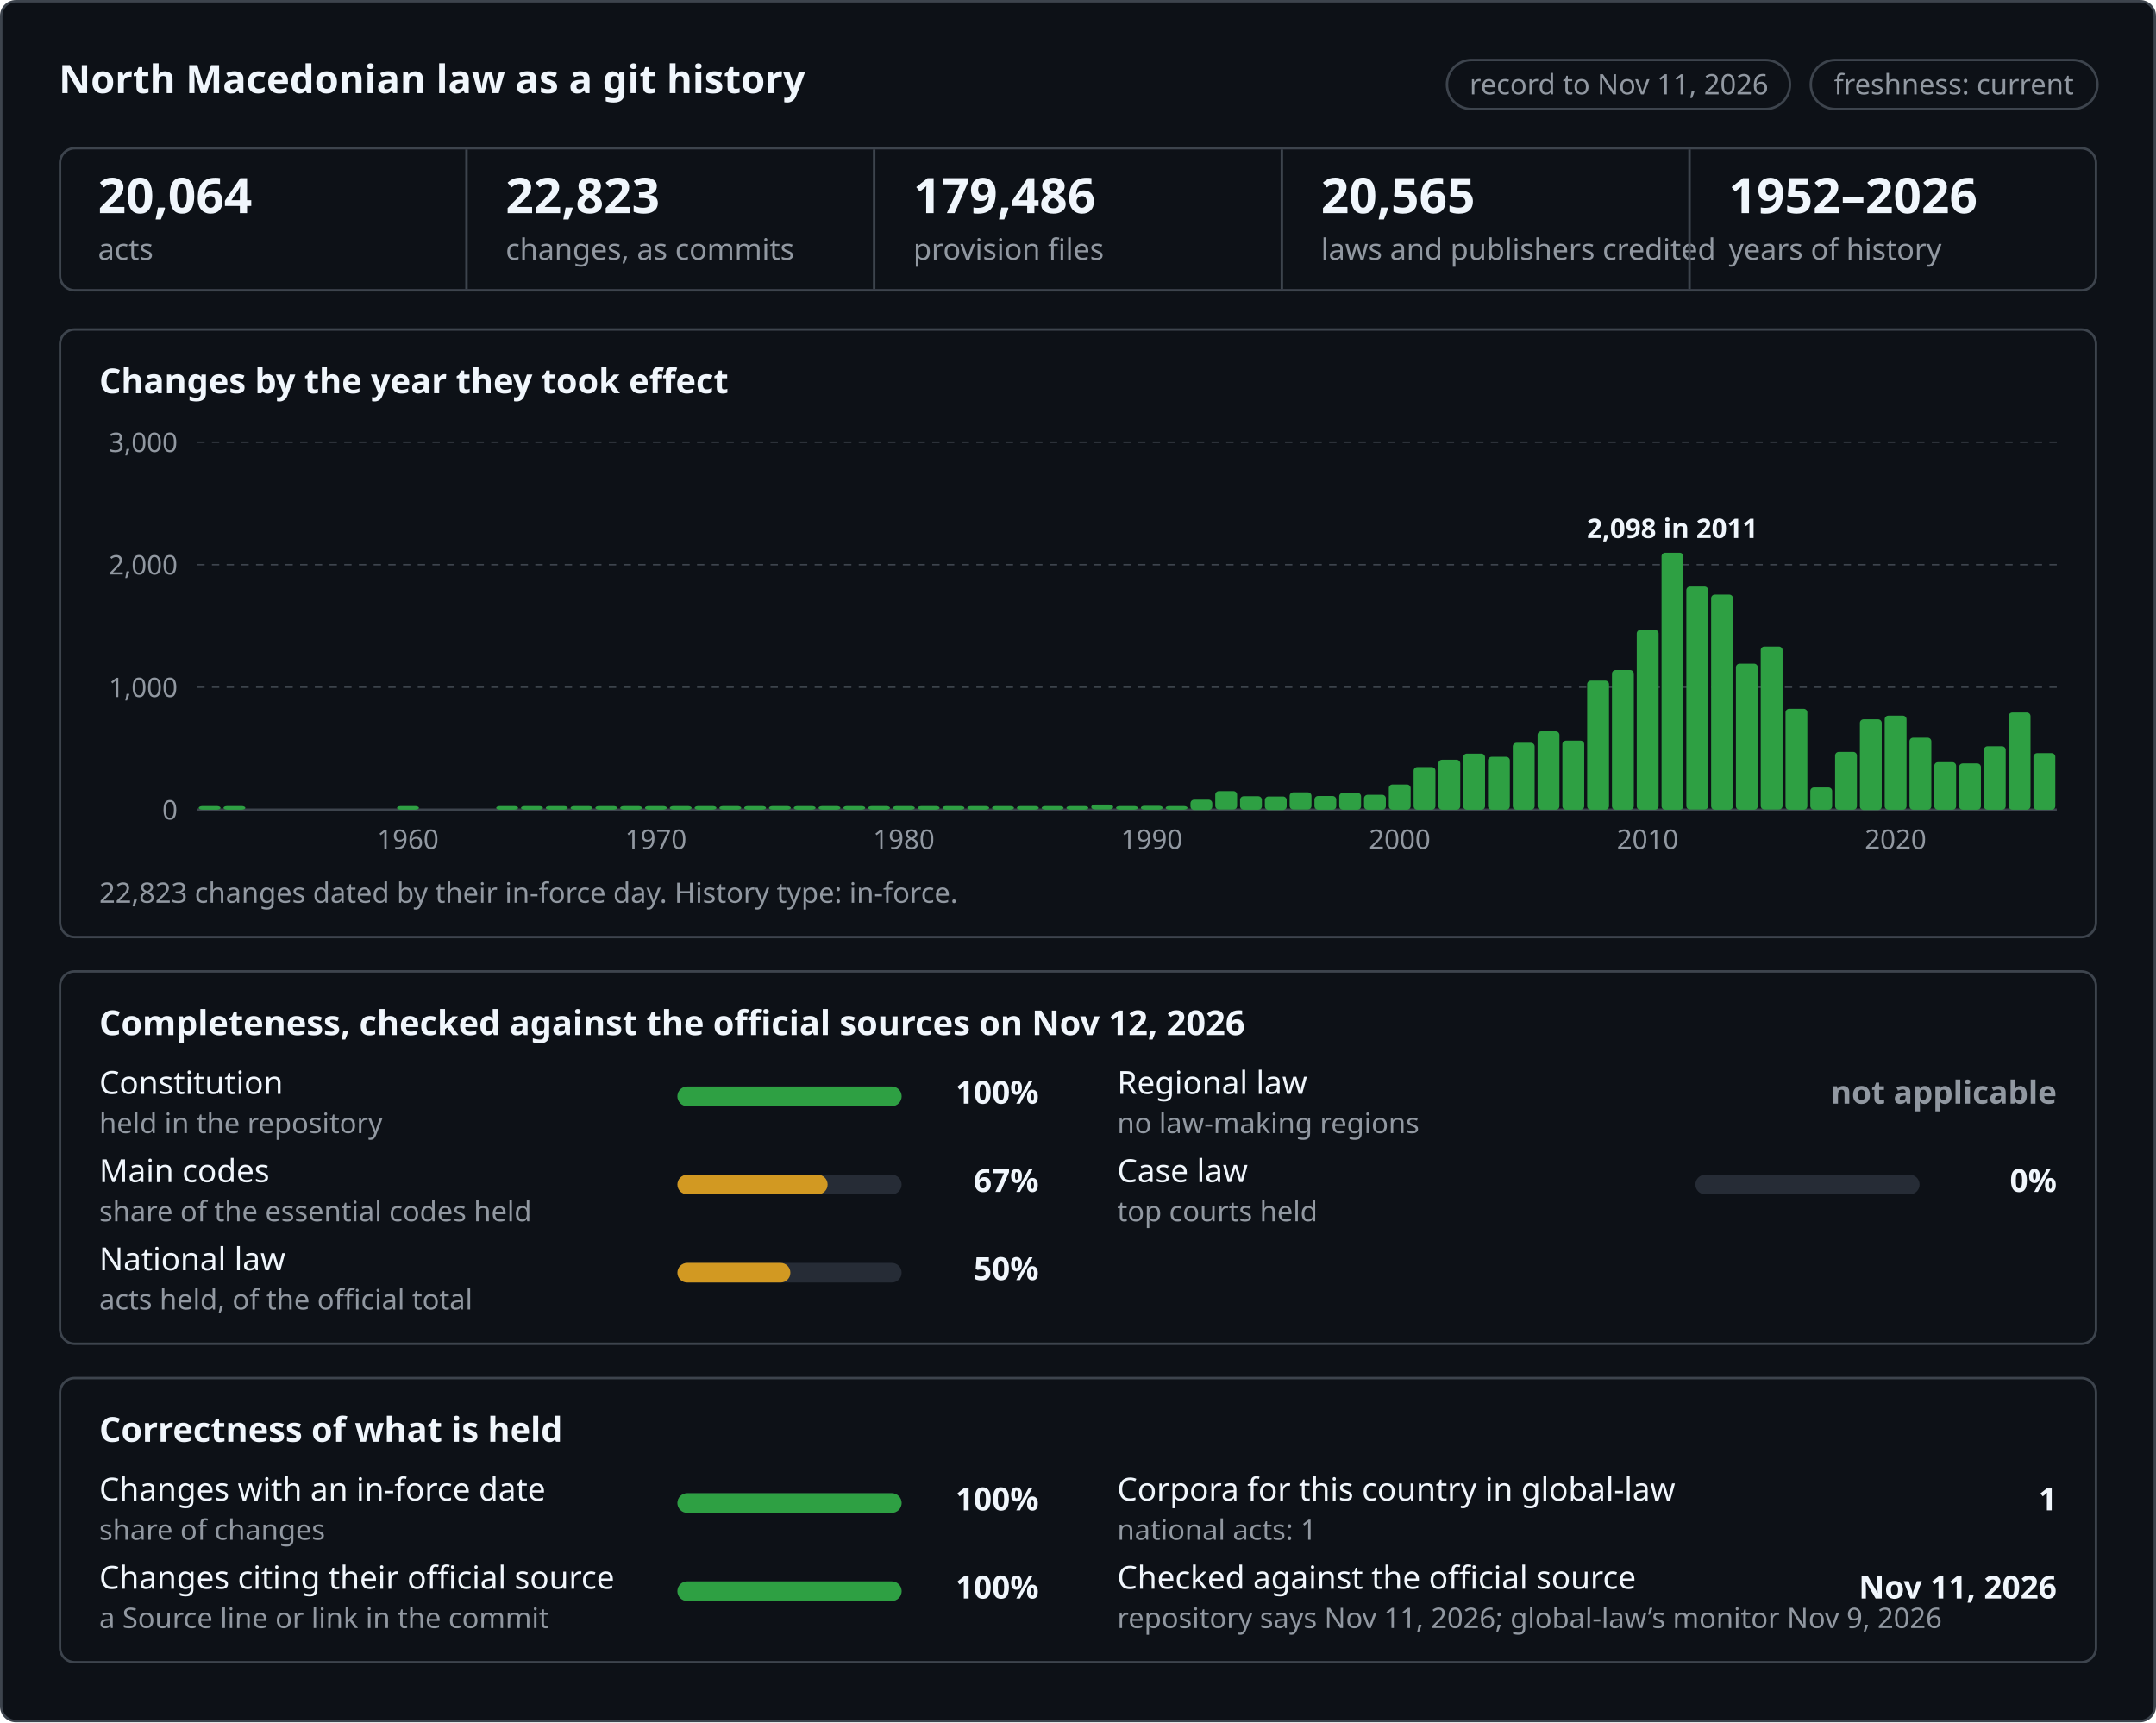
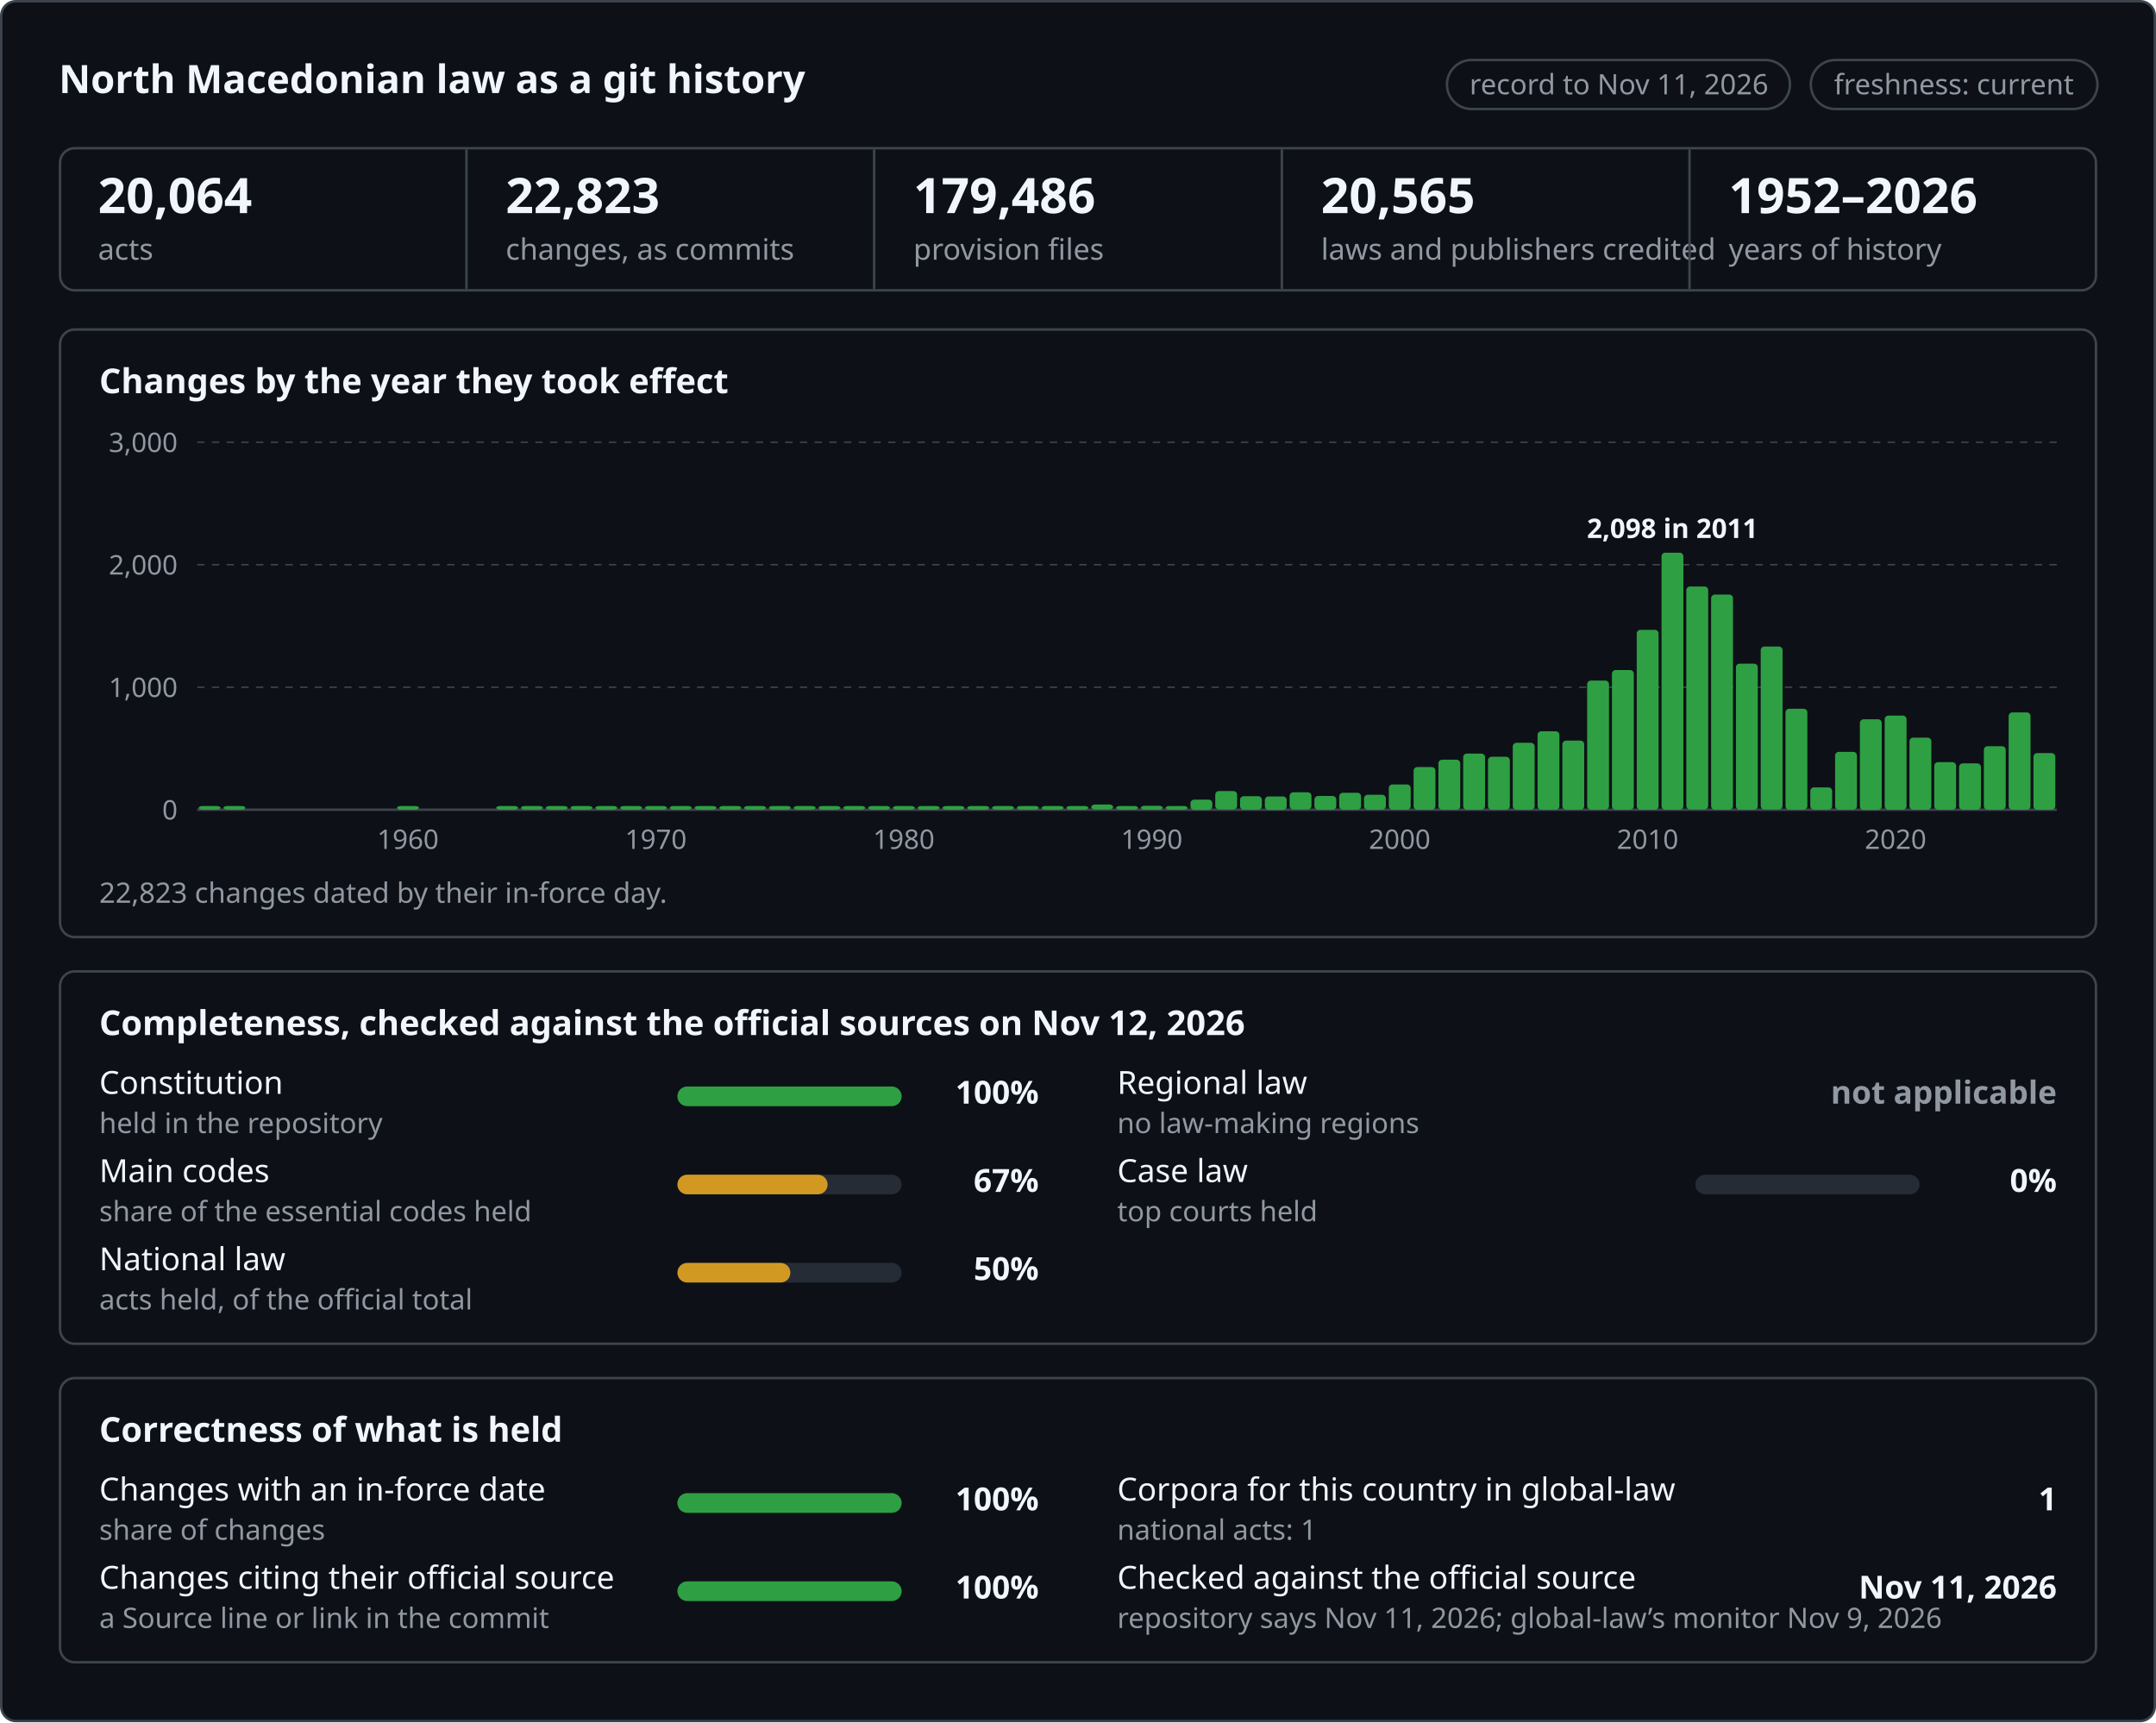
<svg xmlns="http://www.w3.org/2000/svg" width="880" height="703" viewBox="0 0 880 703" font-family="-apple-system,BlinkMacSystemFont,Segoe UI,Noto Sans,Helvetica,Arial,sans-serif">
  <rect x="0.5" y="0.5" width="879" height="702" rx="6" fill="#0d1117" stroke="#3d444d" />
  <text x="24" y="38" font-size="16" font-weight="600" fill="#f0f6fc">North Macedonian law as a git history</text>
  <rect x="590.6" y="24.5" width="140" height="20" rx="10" fill="none" stroke="#3d444d" />
  <text x="660.8" y="38.5" font-size="11.5" font-weight="500" text-anchor="middle" fill="#9198a1">record to Nov 11, 2026</text>
  <rect x="739.1" y="24.5" width="117" height="20" rx="10" fill="none" stroke="#3d444d" />
  <text x="797.5" y="38.5" font-size="11.5" font-weight="500" text-anchor="middle" fill="#9198a1">freshness: current</text>
  <rect x="24.5" y="60.5" width="831" height="58" rx="6" fill="#0d1117" stroke="#3d444d" />
  <text x="40.0" y="87" font-size="20" font-weight="600" fill="#f0f6fc">20,064</text>
  <text x="40.0" y="106" font-size="12" fill="#9198a1">acts</text>
  <line x1="190.4" y1="61" x2="190.4" y2="118" stroke="#3d444d" />
  <text x="206.4" y="87" font-size="20" font-weight="600" fill="#f0f6fc">22,823</text>
  <text x="206.4" y="106" font-size="12" fill="#9198a1">changes, as commits</text>
  <line x1="356.8" y1="61" x2="356.8" y2="118" stroke="#3d444d" />
  <text x="372.8" y="87" font-size="20" font-weight="600" fill="#f0f6fc">179,486</text>
  <text x="372.8" y="106" font-size="12" fill="#9198a1">provision files</text>
  <line x1="523.2" y1="61" x2="523.2" y2="118" stroke="#3d444d" />
  <text x="539.2" y="87" font-size="20" font-weight="600" fill="#f0f6fc">20,565</text>
  <text x="539.2" y="106" font-size="12" fill="#9198a1" textLength="142" lengthAdjust="spacingAndGlyphs">laws and publishers credited</text>
  <line x1="689.6" y1="61" x2="689.6" y2="118" stroke="#3d444d" />
  <text x="705.6" y="87" font-size="20" font-weight="600" fill="#f0f6fc">1952–2026</text>
  <text x="705.6" y="106" font-size="12" fill="#9198a1">years of history</text>
  <rect x="24.5" y="134.5" width="831" height="248" rx="6" fill="#0d1117" stroke="#3d444d" />
  <text x="40.5" y="160.5" font-size="14" font-weight="600" fill="#f0f6fc">Changes by the year they took effect</text>
  <line x1="80.5" y1="330.5" x2="839.5" y2="330.5" stroke="#3d444d" stroke-width="1" />
  <text x="72.5" y="334.5" font-size="11" text-anchor="end" fill="#9198a1">0</text>
  <line x1="80.5" y1="280.5" x2="839.5" y2="280.5" stroke="#3d444d" stroke-width="0.6" stroke-dasharray="3 3" />
  <text x="72.5" y="284.5" font-size="11" text-anchor="end" fill="#9198a1">1,000</text>
  <line x1="80.5" y1="230.5" x2="839.5" y2="230.5" stroke="#3d444d" stroke-width="0.6" stroke-dasharray="3 3" />
  <text x="72.5" y="234.5" font-size="11" text-anchor="end" fill="#9198a1">2,000</text>
  <line x1="80.5" y1="180.5" x2="839.5" y2="180.5" stroke="#3d444d" stroke-width="0.6" stroke-dasharray="3 3" />
  <text x="72.5" y="184.5" font-size="11" text-anchor="end" fill="#9198a1">3,000</text>
  <rect x="81.10" y="329.0" width="8.92" height="1.5" rx="1.5" fill="#2ea043" />
  <rect x="91.22" y="329.0" width="8.92" height="1.5" rx="1.5" fill="#2ea043" />
  <rect x="162.06" y="329.0" width="8.92" height="1.5" rx="1.5" fill="#2ea043" />
  <text x="166.5" y="346.5" font-size="11" text-anchor="middle" fill="#9198a1">1960</text>
  <rect x="202.54" y="329.0" width="8.92" height="1.5" rx="1.5" fill="#2ea043" />
  <rect x="212.66" y="329.0" width="8.92" height="1.5" rx="1.5" fill="#2ea043" />
  <rect x="222.78" y="329.0" width="8.92" height="1.5" rx="1.5" fill="#2ea043" />
  <rect x="232.90" y="329.0" width="8.92" height="1.5" rx="1.5" fill="#2ea043" />
  <rect x="243.02" y="329.0" width="8.92" height="1.5" rx="1.5" fill="#2ea043" />
  <rect x="253.14" y="329.0" width="8.92" height="1.5" rx="1.5" fill="#2ea043" />
  <rect x="263.26" y="329.0" width="8.92" height="1.5" rx="1.5" fill="#2ea043" />
  <text x="267.7" y="346.5" font-size="11" text-anchor="middle" fill="#9198a1">1970</text>
  <rect x="273.38" y="329.0" width="8.92" height="1.5" rx="1.5" fill="#2ea043" />
  <rect x="283.50" y="329.0" width="8.92" height="1.5" rx="1.5" fill="#2ea043" />
  <rect x="293.62" y="329.0" width="8.92" height="1.5" rx="1.5" fill="#2ea043" />
  <rect x="303.74" y="329.0" width="8.92" height="1.5" rx="1.5" fill="#2ea043" />
  <rect x="313.86" y="329.0" width="8.92" height="1.5" rx="1.5" fill="#2ea043" />
  <rect x="323.98" y="329.0" width="8.92" height="1.5" rx="1.5" fill="#2ea043" />
  <rect x="334.10" y="329.0" width="8.92" height="1.5" rx="1.5" fill="#2ea043" />
  <rect x="344.22" y="329.0" width="8.92" height="1.5" rx="1.5" fill="#2ea043" />
  <rect x="354.34" y="329.0" width="8.92" height="1.5" rx="1.5" fill="#2ea043" />
  <rect x="364.46" y="329.0" width="8.92" height="1.5" rx="1.5" fill="#2ea043" />
  <text x="368.9" y="346.5" font-size="11" text-anchor="middle" fill="#9198a1">1980</text>
  <rect x="374.58" y="329.0" width="8.92" height="1.5" rx="1.5" fill="#2ea043" />
  <rect x="384.70" y="329.0" width="8.92" height="1.5" rx="1.5" fill="#2ea043" />
  <rect x="394.82" y="329.0" width="8.92" height="1.5" rx="1.5" fill="#2ea043" />
  <rect x="404.94" y="329.0" width="8.92" height="1.5" rx="1.5" fill="#2ea043" />
  <rect x="415.06" y="329.0" width="8.92" height="1.5" rx="1.5" fill="#2ea043" />
  <rect x="425.18" y="329.0" width="8.92" height="1.5" rx="1.5" fill="#2ea043" />
  <rect x="435.30" y="329.0" width="8.92" height="1.5" rx="1.5" fill="#2ea043" />
  <rect x="445.42" y="328.4" width="8.92" height="2.0" rx="1.5" fill="#2ea043" />
  <rect x="455.54" y="329.0" width="8.92" height="1.5" rx="1.5" fill="#2ea043" />
  <rect x="465.66" y="328.9" width="8.92" height="1.6" rx="1.5" fill="#2ea043" />
  <text x="470.1" y="346.5" font-size="11" text-anchor="middle" fill="#9198a1">1990</text>
  <rect x="475.78" y="329.0" width="8.92" height="1.5" rx="1.5" fill="#2ea043" />
  <rect x="485.90" y="326.4" width="8.92" height="4.2" rx="1.5" fill="#2ea043" />
  <rect x="496.02" y="322.9" width="8.92" height="7.5" rx="1.5" fill="#2ea043" />
  <rect x="506.14" y="325.0" width="8.92" height="5.5" rx="1.5" fill="#2ea043" />
  <rect x="516.26" y="325.1" width="8.92" height="5.5" rx="1.5" fill="#2ea043" />
  <rect x="526.38" y="323.4" width="8.92" height="7.0" rx="1.5" fill="#2ea043" />
  <rect x="536.50" y="324.9" width="8.92" height="5.6" rx="1.5" fill="#2ea043" />
  <rect x="546.62" y="323.6" width="8.92" height="6.9" rx="1.5" fill="#2ea043" />
  <rect x="556.74" y="324.4" width="8.92" height="6.1" rx="1.5" fill="#2ea043" />
  <rect x="566.86" y="320.2" width="8.92" height="10.3" rx="1.5" fill="#2ea043" />
  <text x="571.3" y="346.5" font-size="11" text-anchor="middle" fill="#9198a1">2000</text>
  <rect x="576.98" y="313.1" width="8.92" height="17.4" rx="1.5" fill="#2ea043" />
  <rect x="587.10" y="310.1" width="8.92" height="20.4" rx="1.5" fill="#2ea043" />
  <rect x="597.22" y="307.6" width="8.92" height="22.9" rx="1.5" fill="#2ea043" />
  <rect x="607.34" y="308.9" width="8.92" height="21.6" rx="1.5" fill="#2ea043" />
  <rect x="617.46" y="303.2" width="8.92" height="27.3" rx="1.5" fill="#2ea043" />
  <rect x="627.58" y="298.5" width="8.92" height="32.0" rx="1.5" fill="#2ea043" />
  <rect x="637.70" y="302.3" width="8.92" height="28.2" rx="1.5" fill="#2ea043" />
  <rect x="647.82" y="277.8" width="8.92" height="52.7" rx="1.5" fill="#2ea043" />
  <rect x="657.94" y="273.5" width="8.92" height="57.0" rx="1.5" fill="#2ea043" />
  <rect x="668.06" y="257.1" width="8.92" height="73.4" rx="1.5" fill="#2ea043" />
  <text x="672.5" y="346.5" font-size="11" text-anchor="middle" fill="#9198a1">2010</text>
  <rect x="678.18" y="225.6" width="8.92" height="104.9" rx="1.5" fill="#2ea043" />
  <text x="682.6" y="219.6" font-size="11" font-weight="600" text-anchor="middle" fill="#f0f6fc">2,098 in 2011</text>
  <rect x="688.30" y="239.4" width="8.92" height="91.0" rx="1.5" fill="#2ea043" />
  <rect x="698.42" y="242.7" width="8.92" height="87.8" rx="1.5" fill="#2ea043" />
  <rect x="708.54" y="270.9" width="8.92" height="59.6" rx="1.5" fill="#2ea043" />
  <rect x="718.66" y="263.9" width="8.92" height="66.5" rx="1.5" fill="#2ea043" />
  <rect x="728.78" y="289.3" width="8.92" height="41.2" rx="1.5" fill="#2ea043" />
  <rect x="738.90" y="321.4" width="8.92" height="9.1" rx="1.5" fill="#2ea043" />
  <rect x="749.02" y="306.9" width="8.92" height="23.6" rx="1.5" fill="#2ea043" />
  <rect x="759.14" y="293.6" width="8.92" height="37.0" rx="1.5" fill="#2ea043" />
  <rect x="769.26" y="292.1" width="8.92" height="38.4" rx="1.5" fill="#2ea043" />
  <text x="773.7" y="346.5" font-size="11" text-anchor="middle" fill="#9198a1">2020</text>
  <rect x="779.38" y="301.1" width="8.92" height="29.4" rx="1.5" fill="#2ea043" />
  <rect x="789.50" y="311.1" width="8.92" height="19.4" rx="1.5" fill="#2ea043" />
  <rect x="799.62" y="311.6" width="8.92" height="18.9" rx="1.5" fill="#2ea043" />
  <rect x="809.74" y="304.6" width="8.92" height="25.9" rx="1.5" fill="#2ea043" />
  <rect x="819.86" y="290.8" width="8.92" height="39.7" rx="1.5" fill="#2ea043" />
  <rect x="829.98" y="307.4" width="8.92" height="23.1" rx="1.5" fill="#2ea043" />
-   <text x="40.5" y="368.5" font-size="11.5" fill="#9198a1">22,823 changes dated by their in-force day. History type: in-force.</text>
+   <text x="40.5" y="368.5" font-size="11.5" fill="#9198a1">22,823 changes dated by their in-force day.</text>
  <rect x="24.5" y="396.5" width="831" height="152" rx="6" fill="#0d1117" stroke="#3d444d" />
  <text x="40.5" y="422.5" font-size="14" font-weight="600" fill="#f0f6fc">Completeness, checked against the official sources on Nov 12, 2026</text>
  <text x="40.5" y="446.5" font-size="13" fill="#f0f6fc">Constitution</text>
  <text x="40.5" y="462.5" font-size="11.5" fill="#9198a1">held in the repository</text>
  <g>
    <rect x="276.5" y="443.5" width="91.5" height="8" rx="4" fill="#262c36" />
    <rect x="276.5" y="443.5" width="91.5" height="8" rx="4" fill="#2ea043" />
  </g>
  <text x="424.0" y="450.5" font-size="13" font-weight="600" text-anchor="end" fill="#f0f6fc">100%</text>
  <text x="40.5" y="482.5" font-size="13" fill="#f0f6fc">Main codes</text>
  <text x="40.5" y="498.5" font-size="11.5" fill="#9198a1">share of the essential codes held</text>
  <g>
    <rect x="276.5" y="479.5" width="91.5" height="8" rx="4" fill="#262c36" />
    <rect x="276.5" y="479.5" width="61.3" height="8" rx="4" fill="#d29922" />
  </g>
  <text x="424.0" y="486.5" font-size="13" font-weight="600" text-anchor="end" fill="#f0f6fc">67%</text>
  <text x="40.5" y="518.5" font-size="13" fill="#f0f6fc">National law</text>
  <text x="40.5" y="534.5" font-size="11.5" fill="#9198a1">acts held, of the official total</text>
  <g>
    <rect x="276.5" y="515.5" width="91.5" height="8" rx="4" fill="#262c36" />
    <rect x="276.5" y="515.5" width="46.1" height="8" rx="4" fill="#d29922" />
  </g>
  <text x="424.0" y="522.5" font-size="13" font-weight="600" text-anchor="end" fill="#f0f6fc">50%</text>
  <text x="456.0" y="446.5" font-size="13" fill="#f0f6fc">Regional law</text>
  <text x="456.0" y="462.5" font-size="11.5" fill="#9198a1">no law-making regions</text>
  <text x="839.5" y="450.5" font-size="13" font-weight="600" text-anchor="end" fill="#9198a1">not applicable</text>
  <text x="456.0" y="482.5" font-size="13" fill="#f0f6fc">Case law</text>
  <text x="456.0" y="498.5" font-size="11.5" fill="#9198a1">top courts held</text>
  <g>
    <rect x="692.0" y="479.5" width="91.5" height="8" rx="4" fill="#262c36" />
  </g>
  <text x="839.5" y="486.5" font-size="13" font-weight="600" text-anchor="end" fill="#f0f6fc">0%</text>
  <rect x="24.5" y="562.5" width="831" height="116" rx="6" fill="#0d1117" stroke="#3d444d" />
  <text x="40.5" y="588.5" font-size="14" font-weight="600" fill="#f0f6fc">Correctness of what is held</text>
  <text x="40.5" y="612.5" font-size="13" fill="#f0f6fc">Changes with an in-force date</text>
  <text x="40.5" y="628.5" font-size="11.5" fill="#9198a1">share of changes</text>
  <g>
    <rect x="276.5" y="609.5" width="91.5" height="8" rx="4" fill="#262c36" />
    <rect x="276.5" y="609.5" width="91.5" height="8" rx="4" fill="#2ea043" />
  </g>
  <text x="424.0" y="616.5" font-size="13" font-weight="600" text-anchor="end" fill="#f0f6fc">100%</text>
  <text x="40.5" y="648.5" font-size="13" fill="#f0f6fc">Changes citing their official source</text>
  <text x="40.5" y="664.5" font-size="11.5" fill="#9198a1">a Source line or link in the commit</text>
  <g>
    <rect x="276.5" y="645.5" width="91.5" height="8" rx="4" fill="#262c36" />
    <rect x="276.5" y="645.5" width="91.5" height="8" rx="4" fill="#2ea043" />
  </g>
  <text x="424.0" y="652.5" font-size="13" font-weight="600" text-anchor="end" fill="#f0f6fc">100%</text>
  <text x="456.0" y="612.5" font-size="13" fill="#f0f6fc">Corpora for this country in global-law</text>
  <text x="456.0" y="628.5" font-size="11.5" fill="#9198a1">national acts: 1</text>
  <text x="839.5" y="616.5" font-size="13" font-weight="600" text-anchor="end" fill="#f0f6fc">1</text>
  <text x="456.0" y="648.5" font-size="13" fill="#f0f6fc">Checked against the official source</text>
  <text x="456.0" y="664.5" font-size="11.5" fill="#9198a1">repository says Nov 11, 2026; global-law’s monitor Nov 9, 2026</text>
  <text x="839.5" y="652.5" font-size="13" font-weight="600" text-anchor="end" fill="#f0f6fc">Nov 11, 2026</text>
</svg>
